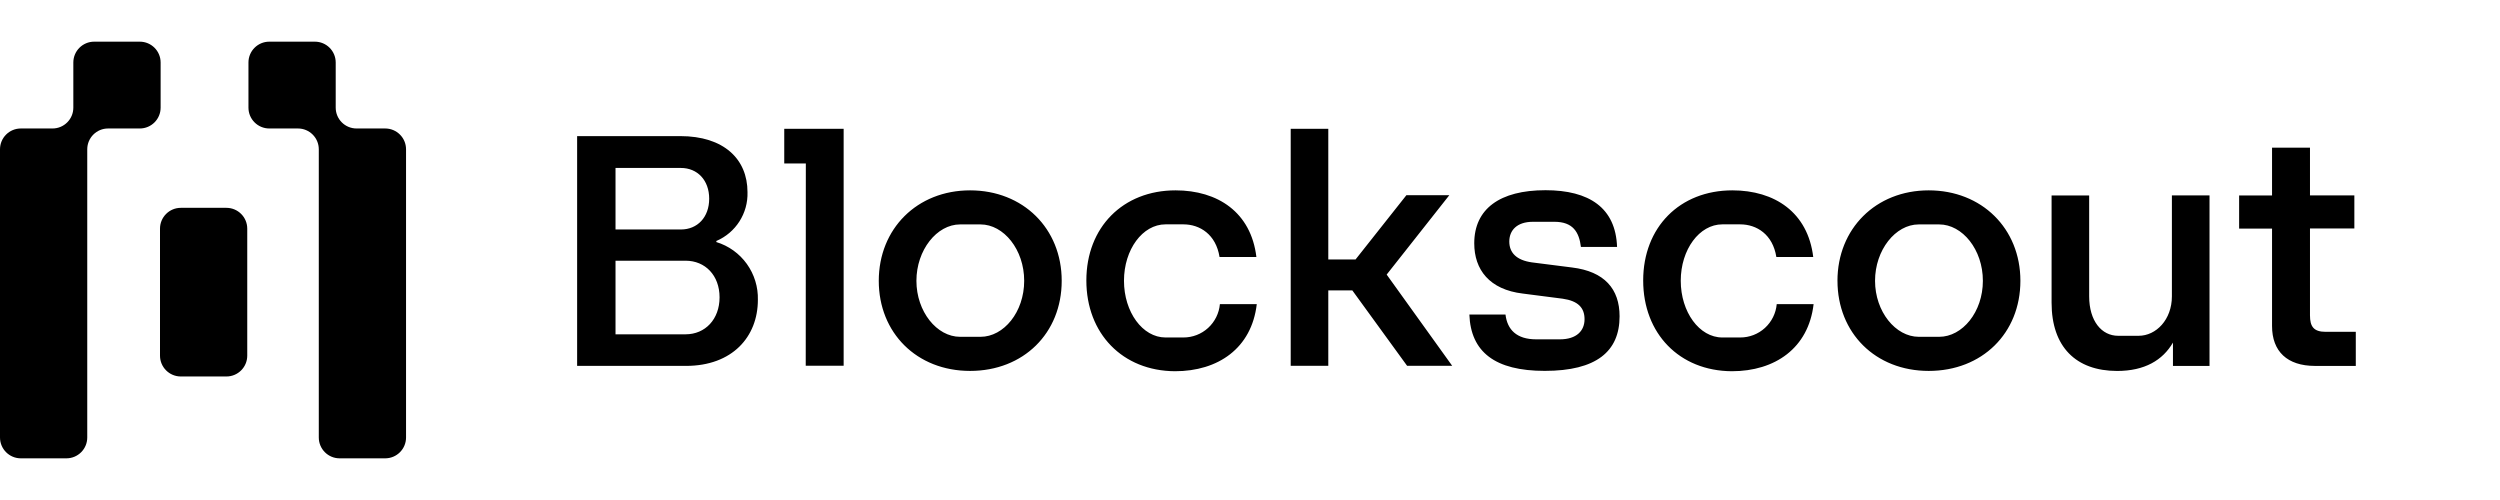
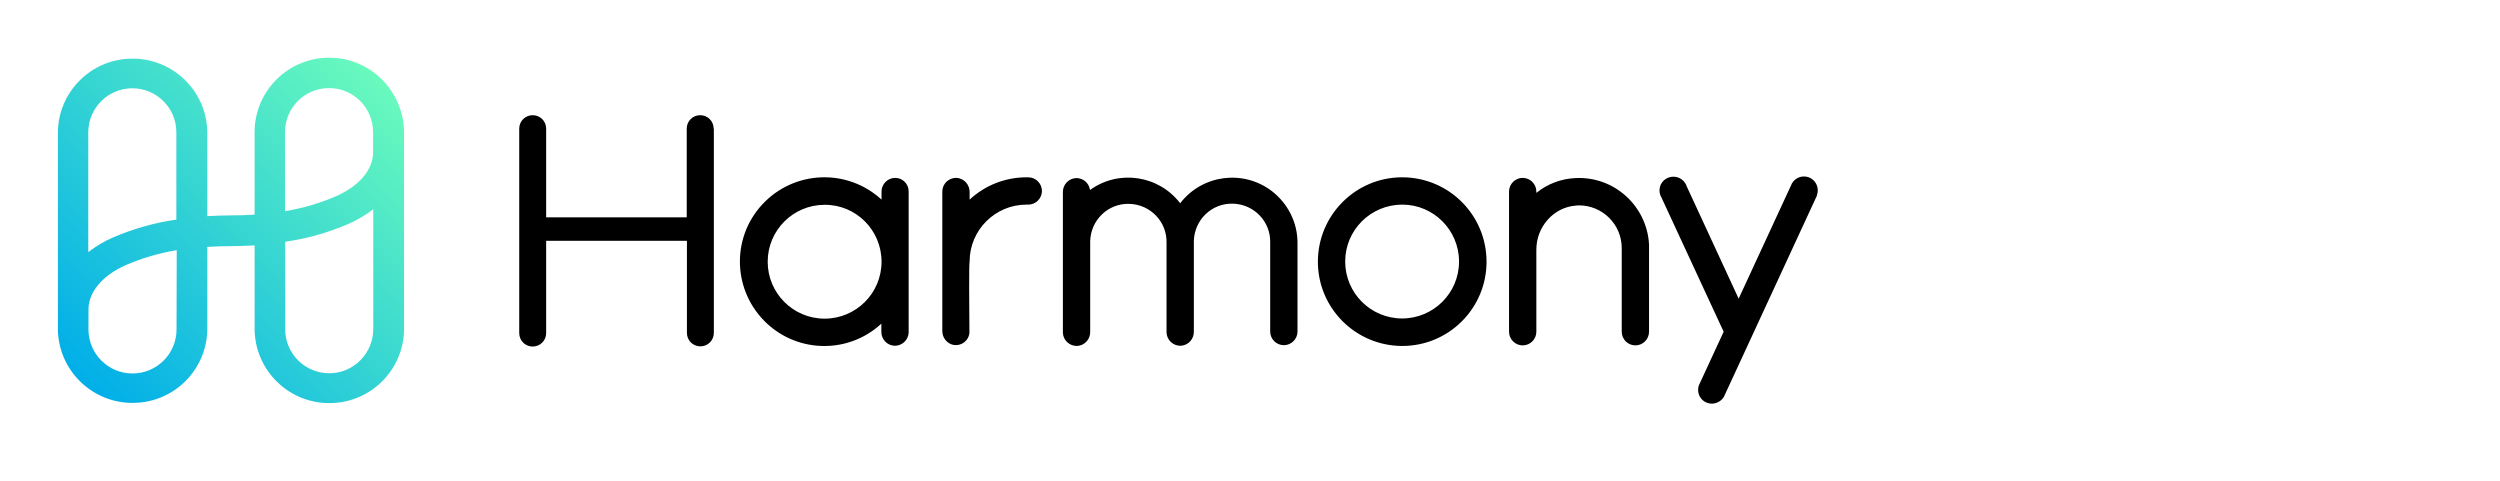
- <svg xmlns="http://www.w3.org/2000/svg" fill="none" viewBox="0 0 120 24">
-   <g fill="currentColor">
-     <path fill-rule="evenodd" d="M7.71 3a1 1 0 0 0-1-1H4.52a1 1 0 0 0-1 1v2.167a1 1 0 0 1-1 1H1a1 1 0 0 0-1 1V21a1 1 0 0 0 1 1h2.188a1 1 0 0 0 1-1V7.167a1 1 0 0 1 1-1H6.71a1 1 0 0 0 1-1zm8.404 0a1 1 0 0 0-1-1h-2.188a1 1 0 0 0-1 1v2.167a1 1 0 0 0 1 1h1.376a1 1 0 0 1 1 1V21a1 1 0 0 0 1 1h2.188a1 1 0 0 0 1-1V7.167a1 1 0 0 0-1-1h-1.376a1 1 0 0 1-1-1zm-4.246 7.976a1 1 0 0 0-1-1H8.68a1 1 0 0 0-1 1v6.095a1 1 0 0 0 1 1h2.188a1 1 0 0 0 1-1z" clip-rule="evenodd" />
-     <path d="M27.702 6.533h4.948c2.095 0 3.23 1.103 3.23 2.69a2.466 2.466 0 0 1-1.495 2.344v.052a2.81 2.81 0 0 1 1.463 1.049 2.83 2.83 0 0 1 .53 1.725c0 1.774-1.228 3.17-3.453 3.17h-5.223zm4.982 4.482c.79 0 1.357-.585 1.357-1.477 0-.89-.567-1.476-1.357-1.476h-3.139v2.953zm.223 5.032c.945 0 1.632-.724 1.632-1.775s-.687-1.758-1.632-1.758h-3.362v3.533zm5.773-8.202h-1.036V6.181h2.851v11.375h-1.82zm3.501 5.635c0-2.5 1.84-4.343 4.383-4.343s4.398 1.827 4.398 4.342c0 2.516-1.838 4.325-4.398 4.325s-4.383-1.826-4.383-4.325zm3.902 2.687h.982c1.117 0 2.096-1.189 2.096-2.688s-.982-2.707-2.096-2.707h-.982c-1.116 0-2.095 1.23-2.095 2.707s.979 2.688 2.095 2.688zm6.062-2.705c0-2.55 1.755-4.325 4.28-4.325 2.027 0 3.625 1.051 3.882 3.2h-1.769c-.172-1.085-.945-1.568-1.735-1.568h-.859c-1.1 0-1.993 1.206-1.993 2.708s.893 2.722 1.993 2.722h.859a1.75 1.75 0 0 0 1.187-.459 1.76 1.76 0 0 0 .565-1.143h1.77c-.246 2.12-1.856 3.222-3.927 3.222-2.518-.015-4.253-1.807-4.253-4.357zm9.809-7.281h1.804v6.274h1.308l2.44-3.084h2.06L66.56 13.18l3.144 4.377H67.54l-2.629-3.619h-1.153v3.619h-1.804zm8.575 8.918h1.735c.086.724.532 1.189 1.472 1.189h1.136c.808 0 1.186-.414 1.186-.965s-.31-.879-1.048-.985l-1.91-.246c-1.614-.19-2.336-1.154-2.336-2.412 0-1.654 1.227-2.55 3.419-2.55 2.098 0 3.37.844 3.436 2.722h-1.735c-.086-.706-.378-1.206-1.272-1.206H73.58c-.773 0-1.134.414-1.134.948s.344.896 1.083 1l1.926.245c1.563.19 2.285 1.034 2.285 2.344 0 1.688-1.117 2.619-3.59 2.619-2.393.002-3.554-.911-3.62-2.703zm8.344-1.637c0-2.55 1.752-4.325 4.28-4.325 2.027 0 3.624 1.051 3.882 3.2h-1.77c-.171-1.085-.944-1.568-1.735-1.568h-.858c-1.102 0-1.996 1.206-1.996 2.708s.894 2.722 1.996 2.722h.858a1.75 1.75 0 0 0 1.188-.459 1.76 1.76 0 0 0 .565-1.143h1.77c-.246 2.12-1.856 3.222-3.927 3.222-2.516-.015-4.253-1.807-4.253-4.357zm9.325.018c0-2.5 1.838-4.343 4.38-4.343 2.543 0 4.401 1.827 4.401 4.342 0 2.516-1.838 4.325-4.4 4.325s-4.38-1.826-4.38-4.325zm3.9 2.687h.982c1.116 0 2.098-1.189 2.098-2.688s-.982-2.707-2.098-2.707h-.982c-1.117 0-2.096 1.23-2.096 2.707s.984 2.688 2.1 2.688zm6.378-1.637V9.381h1.804v4.842c0 1.189.601 1.895 1.391 1.895h.982c.842 0 1.598-.775 1.598-1.895V9.38h1.806v8.184h-1.755v-1.12c-.491.845-1.357 1.362-2.68 1.362-1.978-.003-3.146-1.157-3.146-3.277zm10.582 1.12v-4.677h-1.58V9.381h1.58V7.087h1.821V9.38h2.13v1.585h-2.13v4.17c0 .534.172.793.756.793h1.443v1.636h-1.963c-1.321-.002-2.057-.691-2.057-1.915z" />
-   </g>
+ <svg xmlns="http://www.w3.org/2000/svg" version="1.1" id="logo" x="0" y="0" viewBox="30 30 1300 250" style="enable-background:new 30 30 1300 250;padding:0;margin:0" xml:space="preserve">
+   <style>
+     .st1{fill:#555b68}
+   </style>
+   <linearGradient id="SVGID_1_" gradientUnits="userSpaceOnUse" x1="71.37" y1="73.37" x2="228.63" y2="230.63" gradientTransform="matrix(1 0 0 -1 0 302)">
+     <stop offset="0" style="stop-color:#00aee9" />
+     <stop offset="1" style="stop-color:#69fabd" />
+   </linearGradient>
+   <path d="M201.2 60c-21.4 0-38.8 17.3-38.8 38.7v42.9c-4 .3-8.1.4-12.3.4s-8.3.2-12.3.4V98.7c-.3-21.4-18-38.6-39.5-38.2-21 .3-37.9 17.2-38.2 38.2v102.6c.3 21.4 18 38.6 39.5 38.2 21-.3 37.9-17.2 38.2-38.2v-42.9c4-.3 8.1-.4 12.3-.4s8.3-.2 12.3-.4v43.8c.3 21.4 18 38.6 39.5 38.2 21-.3 37.9-17.2 38.2-38.2V98.7c-.2-21.4-17.5-38.7-38.9-38.7zM98.8 75.9c12.6 0 22.9 10.2 22.9 22.8v45.5c-11.4 1.6-22.5 4.8-33 9.3-4.6 2-8.9 4.6-12.8 7.6V98.7c.1-12.6 10.3-22.8 22.9-22.8zm23 125.4c0 12.7-10.3 22.9-22.9 22.9-12.7 0-22.9-10.3-22.9-22.9V191c0-9.1 7.2-17.7 19.3-23.1 8.5-3.7 17.4-6.3 26.6-7.8l-.1 41.2zm79.4 22.8c-12.6 0-22.9-10.2-22.9-22.9v-45.5c11.4-1.6 22.5-4.8 33-9.3 4.6-2 8.9-4.6 12.8-7.6v62.4c-.1 12.7-10.3 22.9-22.9 22.9zm3.6-92.1c-8.5 3.7-17.4 6.3-26.6 7.8V98.7c0-12.7 10.3-22.9 22.9-22.9 12.7 0 22.9 10.3 22.9 22.9V109c.1 9.1-7.1 17.7-19.2 23z" style="fill:url(#SVGID_1_)" />
+   <path fill="currentColor" d="M759.1 122.2c-24.2 0-43.8 19.7-43.8 43.9s19.7 43.8 43.9 43.8 43.8-19.6 43.8-43.8c0-24.3-19.6-43.9-43.9-43.9zm29.6 43.8c0 16.4-13.3 29.6-29.6 29.6-16.4 0-29.6-13.3-29.6-29.6 0-16.4 13.3-29.6 29.7-29.6 16.3 0 29.5 13.3 29.5 29.6zM495.5 122.5c-3.9 0-7.1 3.2-7.1 7.1v4.2c-17.8-16.4-45.5-15.3-62 2.5s-15.3 45.5 2.5 62c16.8 15.5 42.7 15.5 59.4 0v4.1c-.1 3.9 2.9 7.2 6.8 7.4 3.9.1 7.2-2.9 7.4-6.8v-73.3c.1-4-3.1-7.2-7-7.2zm-7.1 43.6c0 16.4-13.3 29.6-29.6 29.6-16.4 0-29.6-13.3-29.6-29.6 0-16.4 13.3-29.6 29.6-29.6 16.3-.1 29.6 13.1 29.6 29.6zM571.8 129.3c0 3.9-3.2 7.1-7.1 7.1h-.9c-16.3 0-29.6 13.2-29.6 29.6-.4 1.5-.2 24-.1 37.3-.5 3.9-4.1 6.6-7.9 6.1h-.2c-3.5-.6-6.1-3.8-6-7.4v-72.4c0-3.9 3.2-7.1 7.1-7.1h.4c3.9.3 6.8 3.6 6.7 7.5v3.8c8.1-7.5 18.6-11.6 29.6-11.6h.9c3.9 0 7.1 3.2 7.1 7.1zM887.5 159v43.5c0 3.9-3.2 7.1-7.1 7.1-3.9 0-7.1-3.2-7.1-7.1V159c0-12.3-10-22.2-22.2-22.2-.5 0-1 0-1.5.1-11.8.8-20.7 11.1-20.7 22.9v42.7c0 3.9-3.2 7.1-7.1 7.1-3.9 0-7.1-3.2-7.1-7.1v-72.9c0-3.9 3.2-7.1 7.1-7.1 3.9 0 7.1 3.2 7.1 7.1v.7c5.8-4.7 13-7.4 20.4-7.7 20.1-1 37.1 14.5 38.2 34.5v1.9zM401.2 96.9v106.2c0 3.9-3.1 7-7 7s-7-3.1-7-7v-47.9H314v48c0 3.9-3.1 7-7 7s-7-3.1-7-7V96.9c0-3.9 3.1-7 7-7s7 3.1 7 7V143h73.1V96.9c0-3.9 3.1-7 7-7s7 3.1 7 7h.1zM704.7 162.3v40.1c0 3.9-3.2 7.1-7.1 7.1-3.9 0-7.1-3.2-7.1-7.1v-46.2c.3-11-8.4-20-19.4-20.3-11-.3-20 8.4-20.3 19.4v47.1c.1 3.9-2.9 7.2-6.8 7.4-3.9.1-7.2-2.9-7.4-6.8v-46.7c.3-11-8.4-20-19.4-20.3-11-.3-20 8.4-20.3 19.4v47.1c.1 3.9-2.9 7.2-6.8 7.4-3.9.1-7.2-2.9-7.4-6.8v-73.3c0-3.9 3.1-7.1 7-7.2 3.6 0 6.6 2.6 7.1 6.2 14.9-10.8 35.7-7.7 46.9 6.9 11.4-14.9 32.8-17.7 47.7-6.3 8.4 6.5 13.4 16.5 13.3 27.1v5.8zM974.3 132.8l-47.9 103.6c-2.1 3.4-6.5 4.5-9.9 2.5-2.9-1.7-4.2-5.3-3.1-8.5l12.9-27.9-32.3-69.7c-2.1-3.4-1-7.9 2.4-9.9s7.9-1 9.9 2.4c0 0 0 .1.1.1.3.4.5.9.6 1.3l27.1 58.6 27.1-58.6c1.3-3.8 5.3-5.8 9.1-4.6 3.8 1.3 5.8 5.3 4.6 9.1-.1.6-.3 1.1-.6 1.6z" />
</svg>
